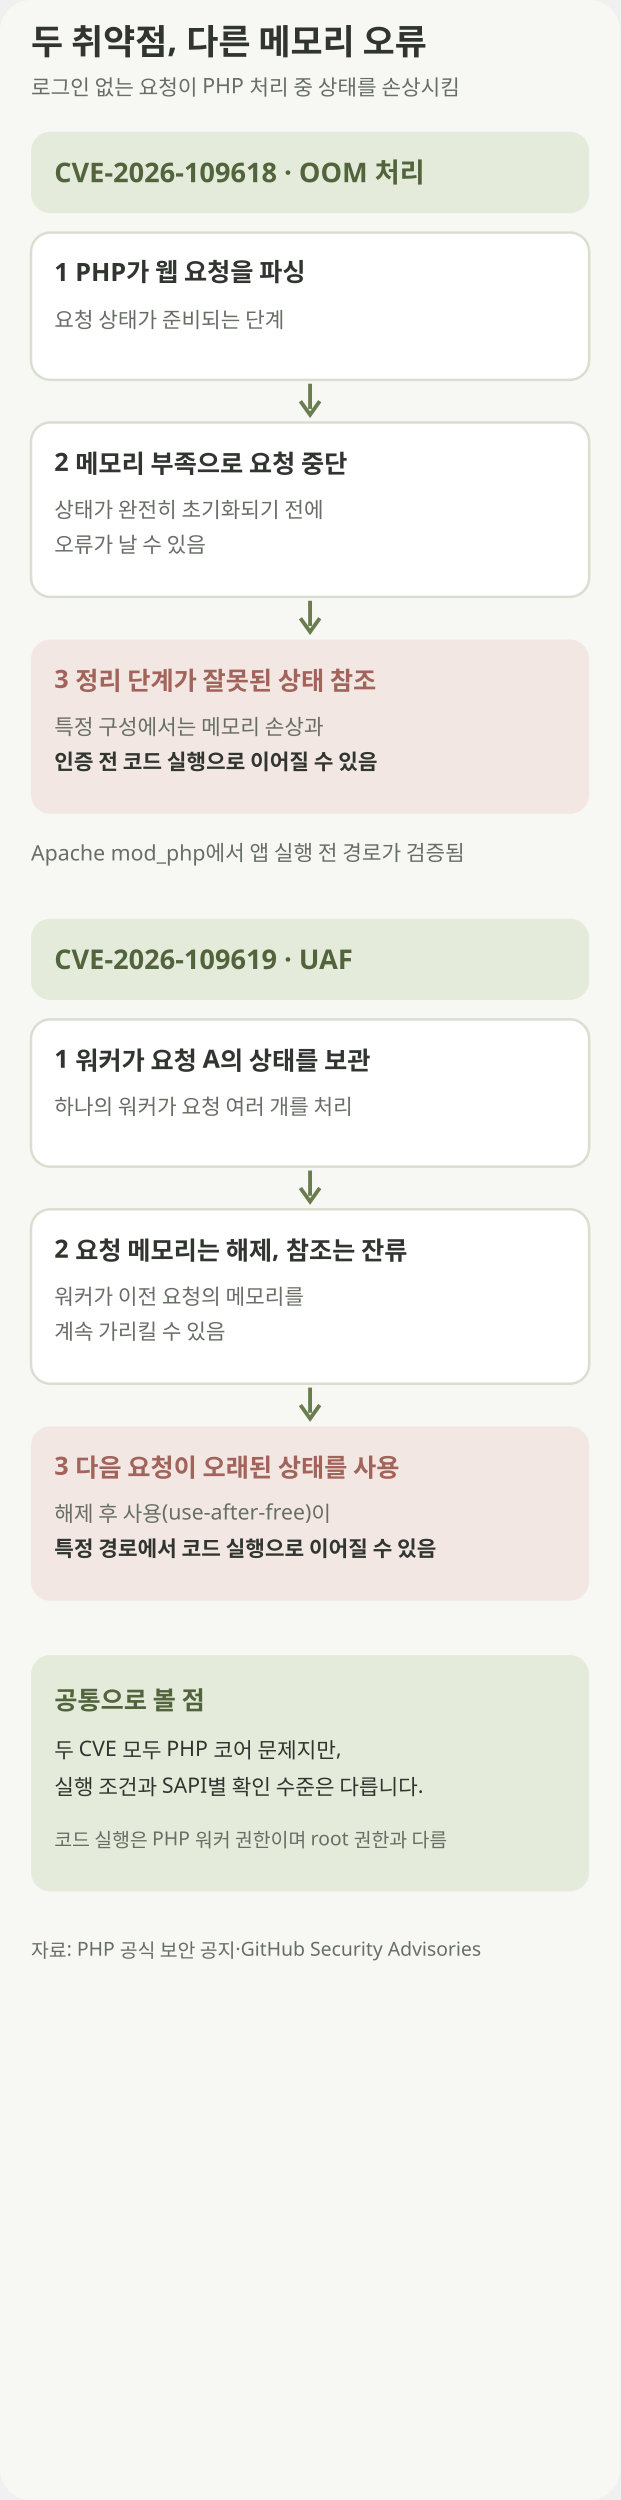
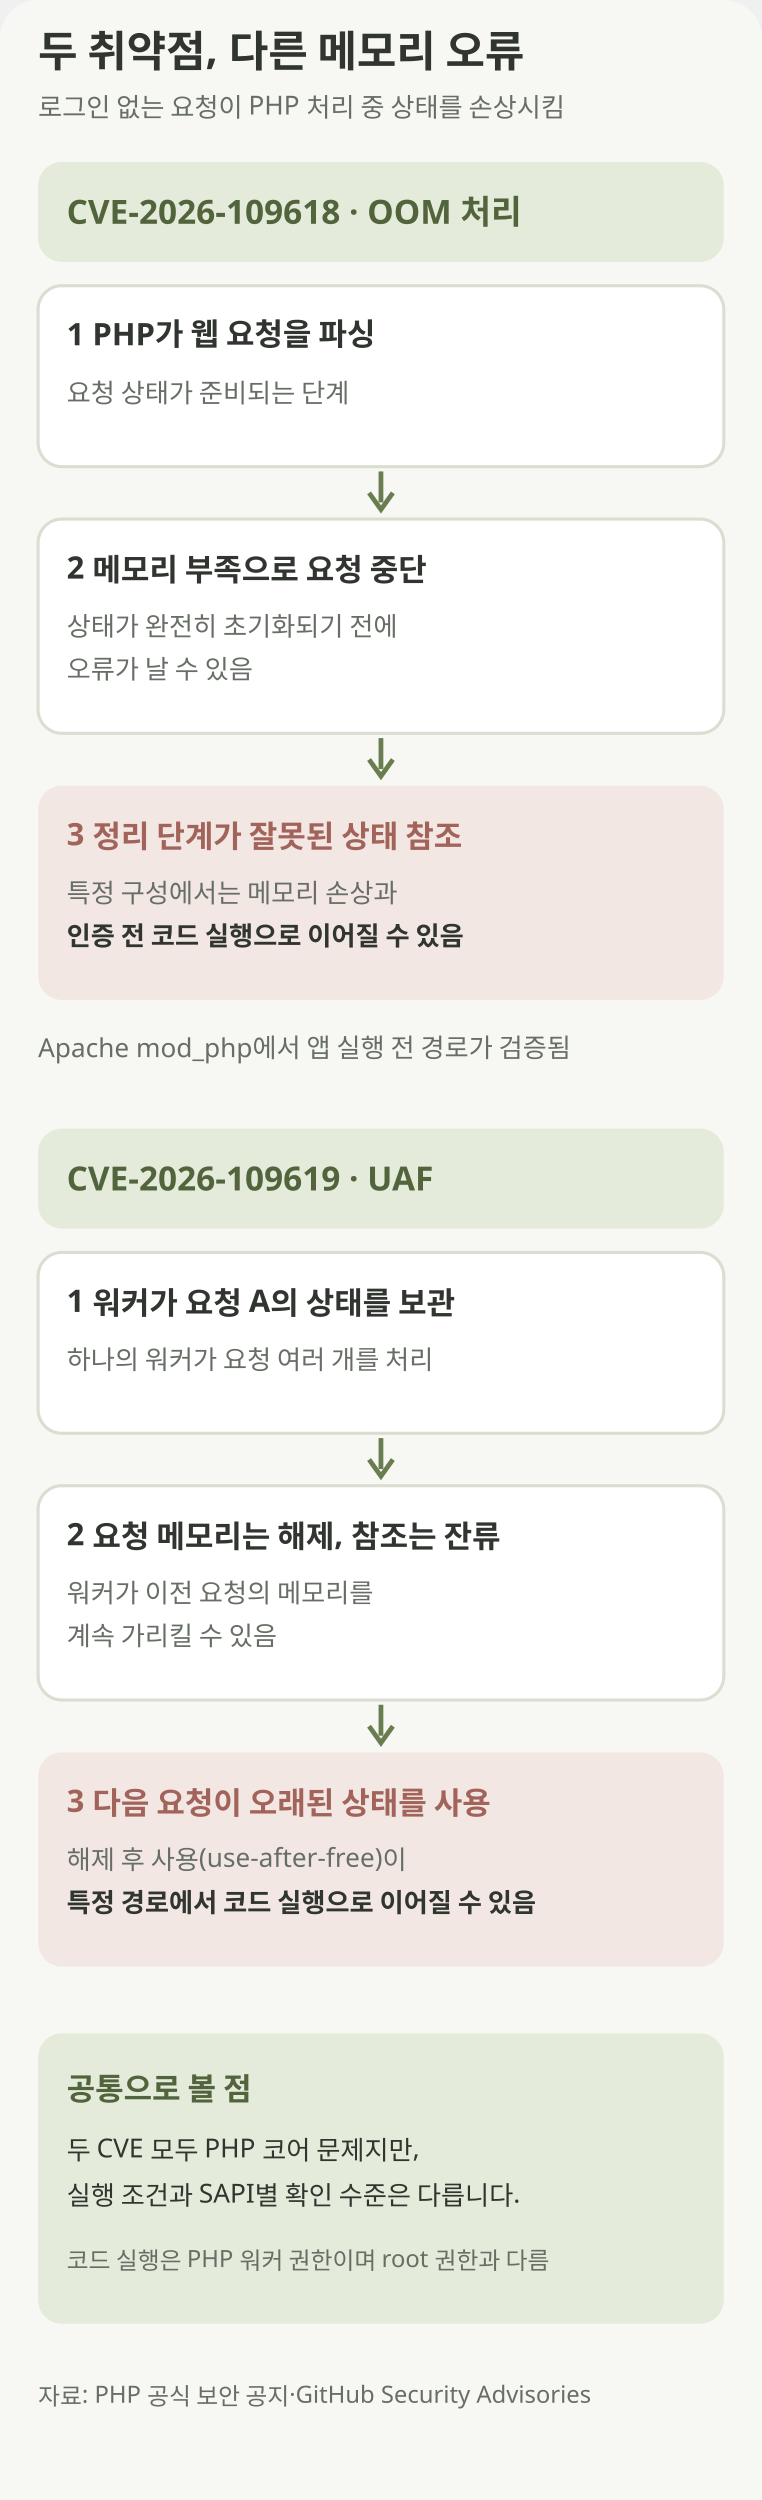
- <svg xmlns="http://www.w3.org/2000/svg" viewBox="0 0 320 1290" role="img" aria-labelledby="title desc">
+ <svg xmlns="http://www.w3.org/2000/svg" viewBox="0 0 320 1050" role="img" aria-labelledby="title desc">
  <rect width="320" height="1290" rx="16" fill="#f7f8f4" />
  <text x="16" y="28" fill="#30352f" font-family="sans-serif" font-size="18" font-weight="700">두 취약점, 다른 메모리 오류</text>
  <text x="16" y="49" fill="#676e65" font-family="sans-serif" font-size="11">로그인 없는 요청이 PHP 처리 중 상태를 손상시킴</text>
  <g font-family="sans-serif">
    <rect x="16" y="68" width="288" height="42" rx="10" fill="#e5ebdb" />
    <text x="28" y="94" fill="#52643c" font-size="14" font-weight="700">CVE-2026-109618 · OOM 처리</text>
    <rect x="16" y="120" width="288" height="76" rx="10" fill="#fff" stroke="#d9ded1" stroke-width="1.3" />
    <text x="28" y="145" fill="#30352f" font-size="13" font-weight="700">1  PHP가 웹 요청을 파싱</text>
    <text x="28" y="169" fill="#676e65" font-size="11">요청 상태가 준비되는 단계</text>
    <line x1="160" y1="198" x2="160" y2="211" stroke="#697d4f" stroke-width="2" />
    <path d="M155 207 L160 214 L165 207" fill="none" stroke="#697d4f" stroke-width="2" />
    <rect x="16" y="218" width="288" height="90" rx="10" fill="#fff" stroke="#d9ded1" stroke-width="1.3" />
    <text x="28" y="243" fill="#30352f" font-size="13" font-weight="700">2  메모리 부족으로 요청 중단</text>
    <text x="28" y="267" fill="#676e65" font-size="11">상태가 완전히 초기화되기 전에</text>
    <text x="28" y="285" fill="#676e65" font-size="11">오류가 날 수 있음</text>
    <line x1="160" y1="310" x2="160" y2="323" stroke="#697d4f" stroke-width="2" />
    <path d="M155 319 L160 326 L165 319" fill="none" stroke="#697d4f" stroke-width="2" />
    <rect x="16" y="330" width="288" height="90" rx="10" fill="#f3e7e4" />
    <text x="28" y="355" fill="#a2645a" font-size="13" font-weight="700">3  정리 단계가 잘못된 상태 참조</text>
    <text x="28" y="379" fill="#676e65" font-size="11">특정 구성에서는 메모리 손상과</text>
    <text x="28" y="397" fill="#30352f" font-size="11" font-weight="700">인증 전 코드 실행으로 이어질 수 있음</text>
    <text x="16" y="444" fill="#676e65" font-size="11">Apache mod_php에서 앱 실행 전 경로가 검증됨</text>
    <rect x="16" y="474" width="288" height="42" rx="10" fill="#e5ebdb" />
    <text x="28" y="500" fill="#52643c" font-size="14" font-weight="700">CVE-2026-109619 · UAF</text>
    <rect x="16" y="526" width="288" height="76" rx="10" fill="#fff" stroke="#d9ded1" stroke-width="1.3" />
    <text x="28" y="551" fill="#30352f" font-size="13" font-weight="700">1  워커가 요청 A의 상태를 보관</text>
    <text x="28" y="575" fill="#676e65" font-size="11">하나의 워커가 요청 여러 개를 처리</text>
    <line x1="160" y1="604" x2="160" y2="617" stroke="#697d4f" stroke-width="2" />
    <path d="M155 613 L160 620 L165 613" fill="none" stroke="#697d4f" stroke-width="2" />
    <rect x="16" y="624" width="288" height="90" rx="10" fill="#fff" stroke="#d9ded1" stroke-width="1.3" />
    <text x="28" y="649" fill="#30352f" font-size="13" font-weight="700">2  요청 메모리는 해제, 참조는 잔류</text>
    <text x="28" y="673" fill="#676e65" font-size="11">워커가 이전 요청의 메모리를</text>
    <text x="28" y="691" fill="#676e65" font-size="11">계속 가리킬 수 있음</text>
    <line x1="160" y1="716" x2="160" y2="729" stroke="#697d4f" stroke-width="2" />
    <path d="M155 725 L160 732 L165 725" fill="none" stroke="#697d4f" stroke-width="2" />
    <rect x="16" y="736" width="288" height="90" rx="10" fill="#f3e7e4" />
    <text x="28" y="761" fill="#a2645a" font-size="13" font-weight="700">3  다음 요청이 오래된 상태를 사용</text>
    <text x="28" y="785" fill="#676e65" font-size="11">해제 후 사용(use-after-free)이</text>
    <text x="28" y="803" fill="#30352f" font-size="11" font-weight="700">특정 경로에서 코드 실행으로 이어질 수 있음</text>
    <rect x="16" y="854" width="288" height="122" rx="10" fill="#e5ebdb" />
    <text x="28" y="882" fill="#52643c" font-size="13" font-weight="700">공통으로 볼 점</text>
    <text x="28" y="907" fill="#30352f" font-size="11">두 CVE 모두 PHP 코어 문제지만,</text>
    <text x="28" y="926" fill="#30352f" font-size="11">실행 조건과 SAPI별 확인 수준은 다릅니다.</text>
    <text x="28" y="953" fill="#676e65" font-size="10">코드 실행은 PHP 워커 권한이며 root 권한과 다름</text>
    <text x="16" y="1010" fill="#676e65" font-size="10">자료: PHP 공식 보안 공지·GitHub Security Advisories</text>
  </g>
</svg>
